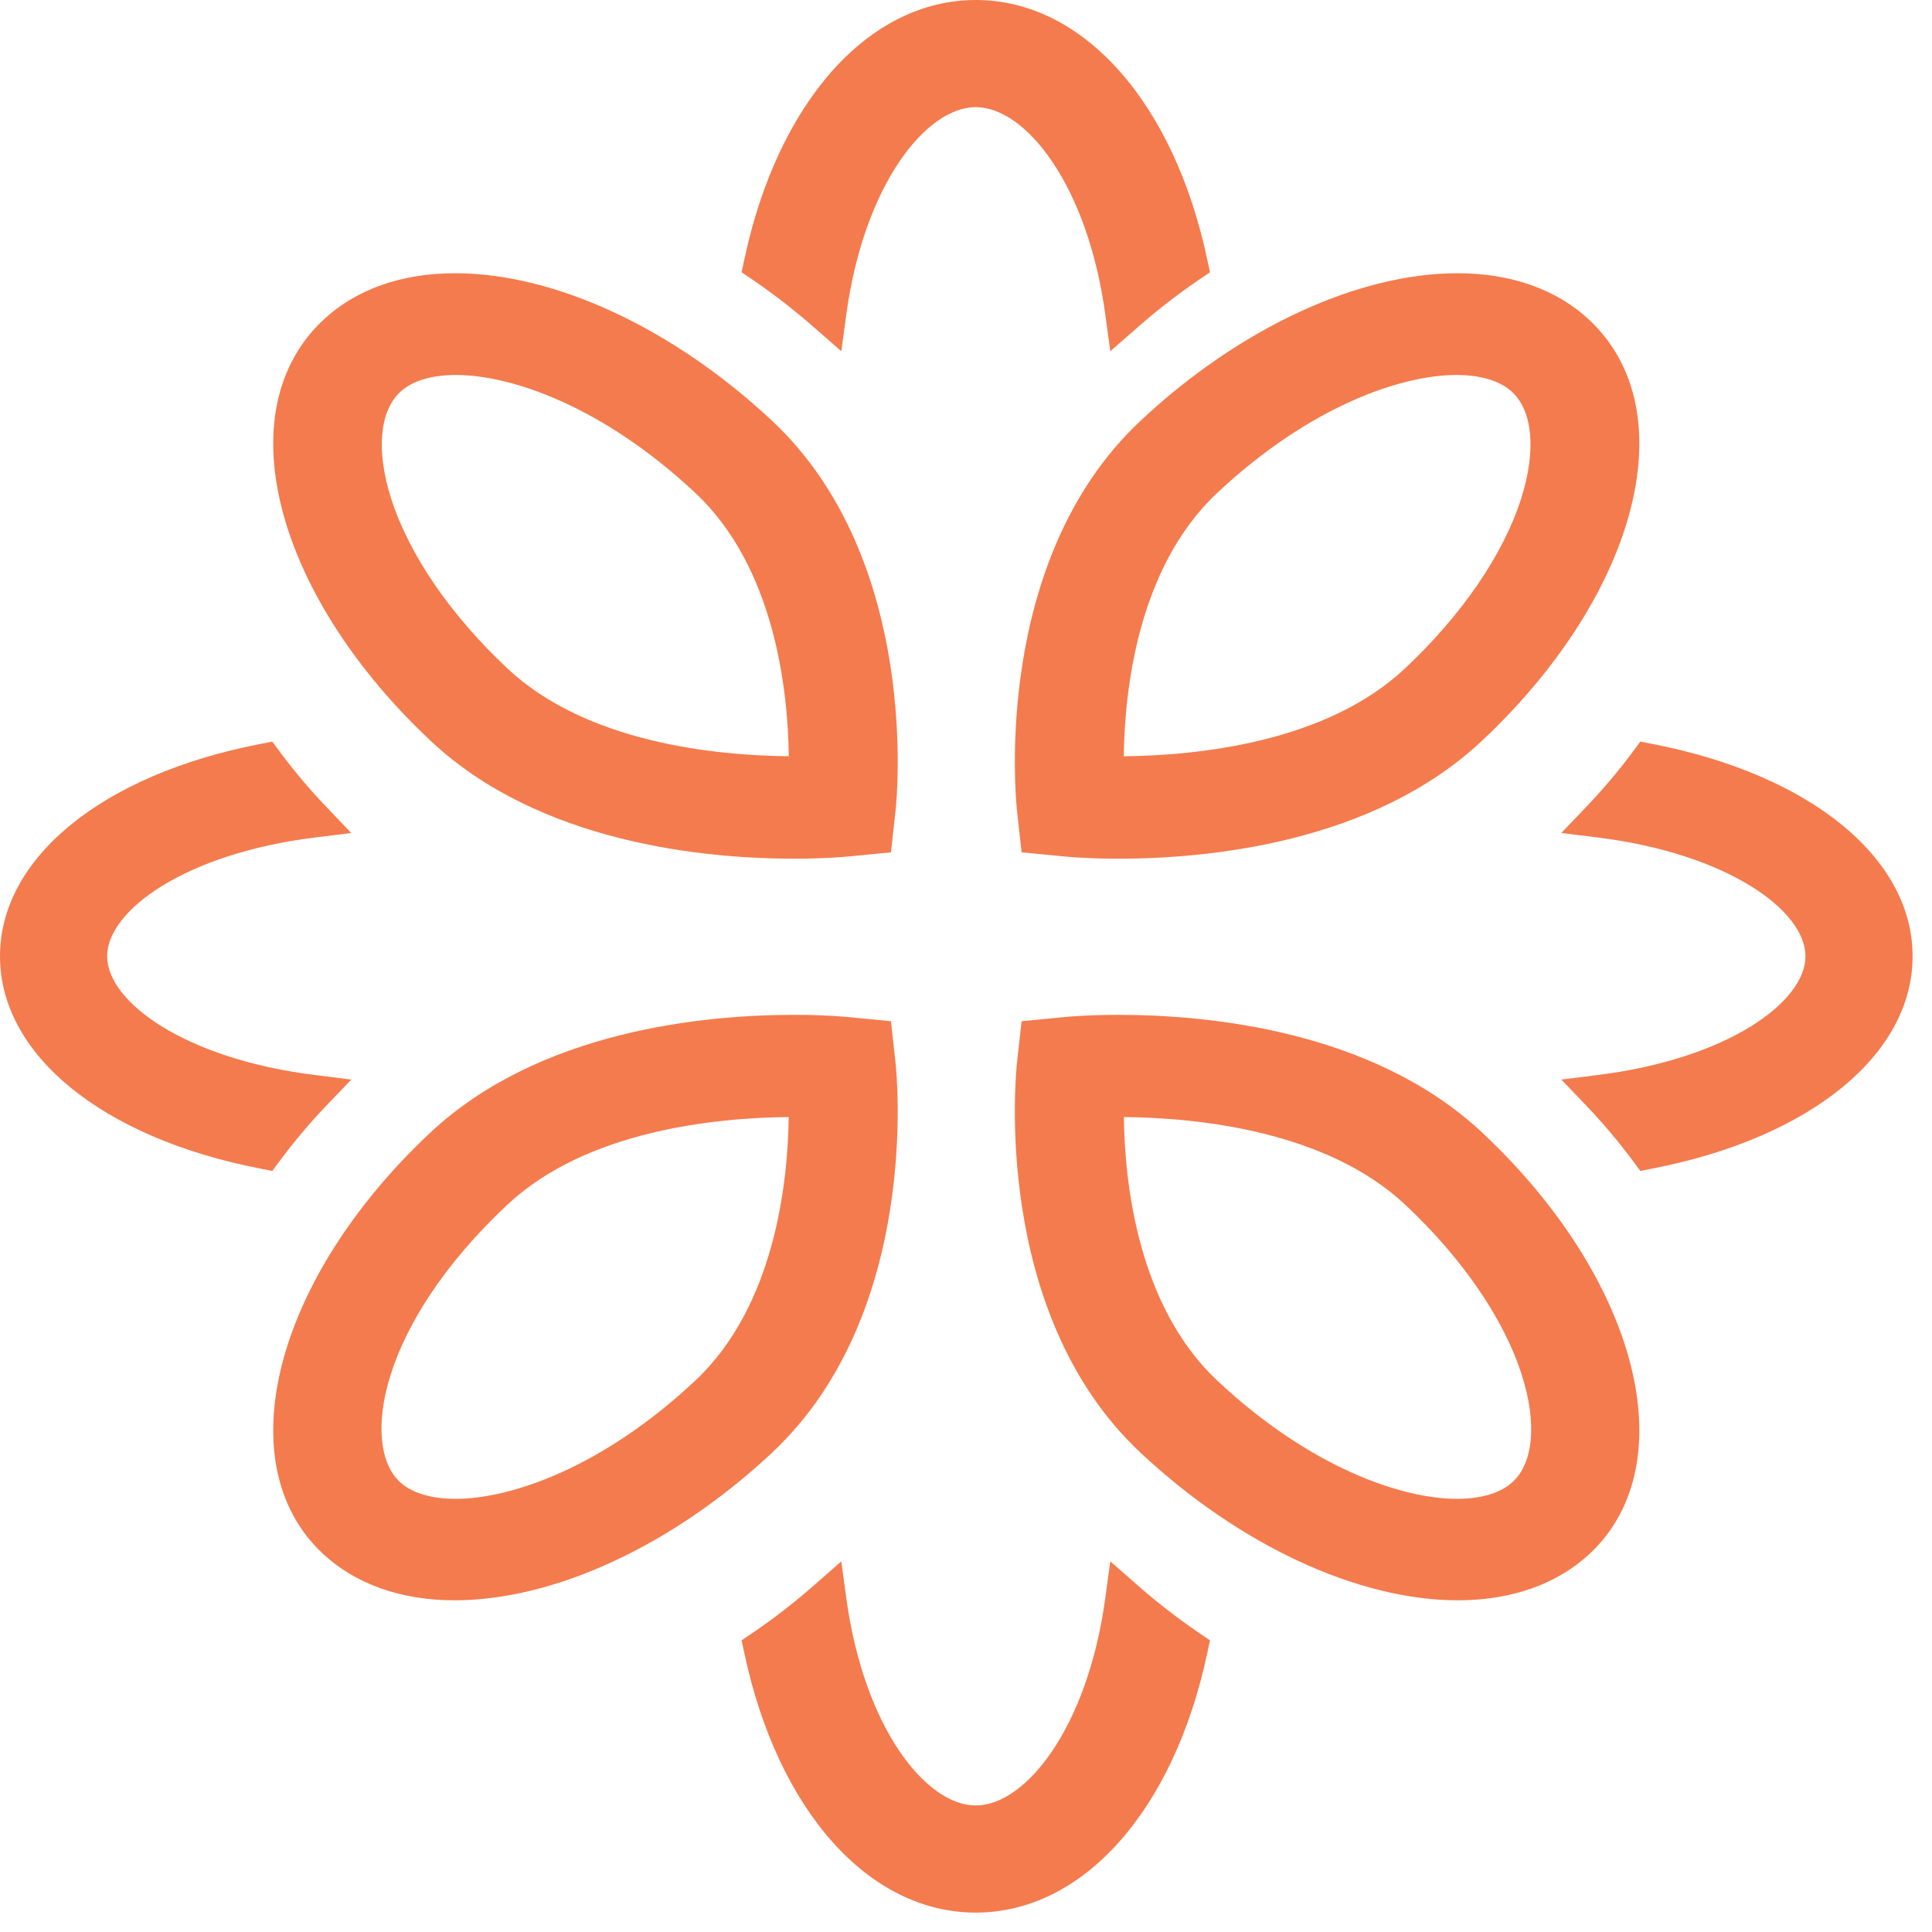
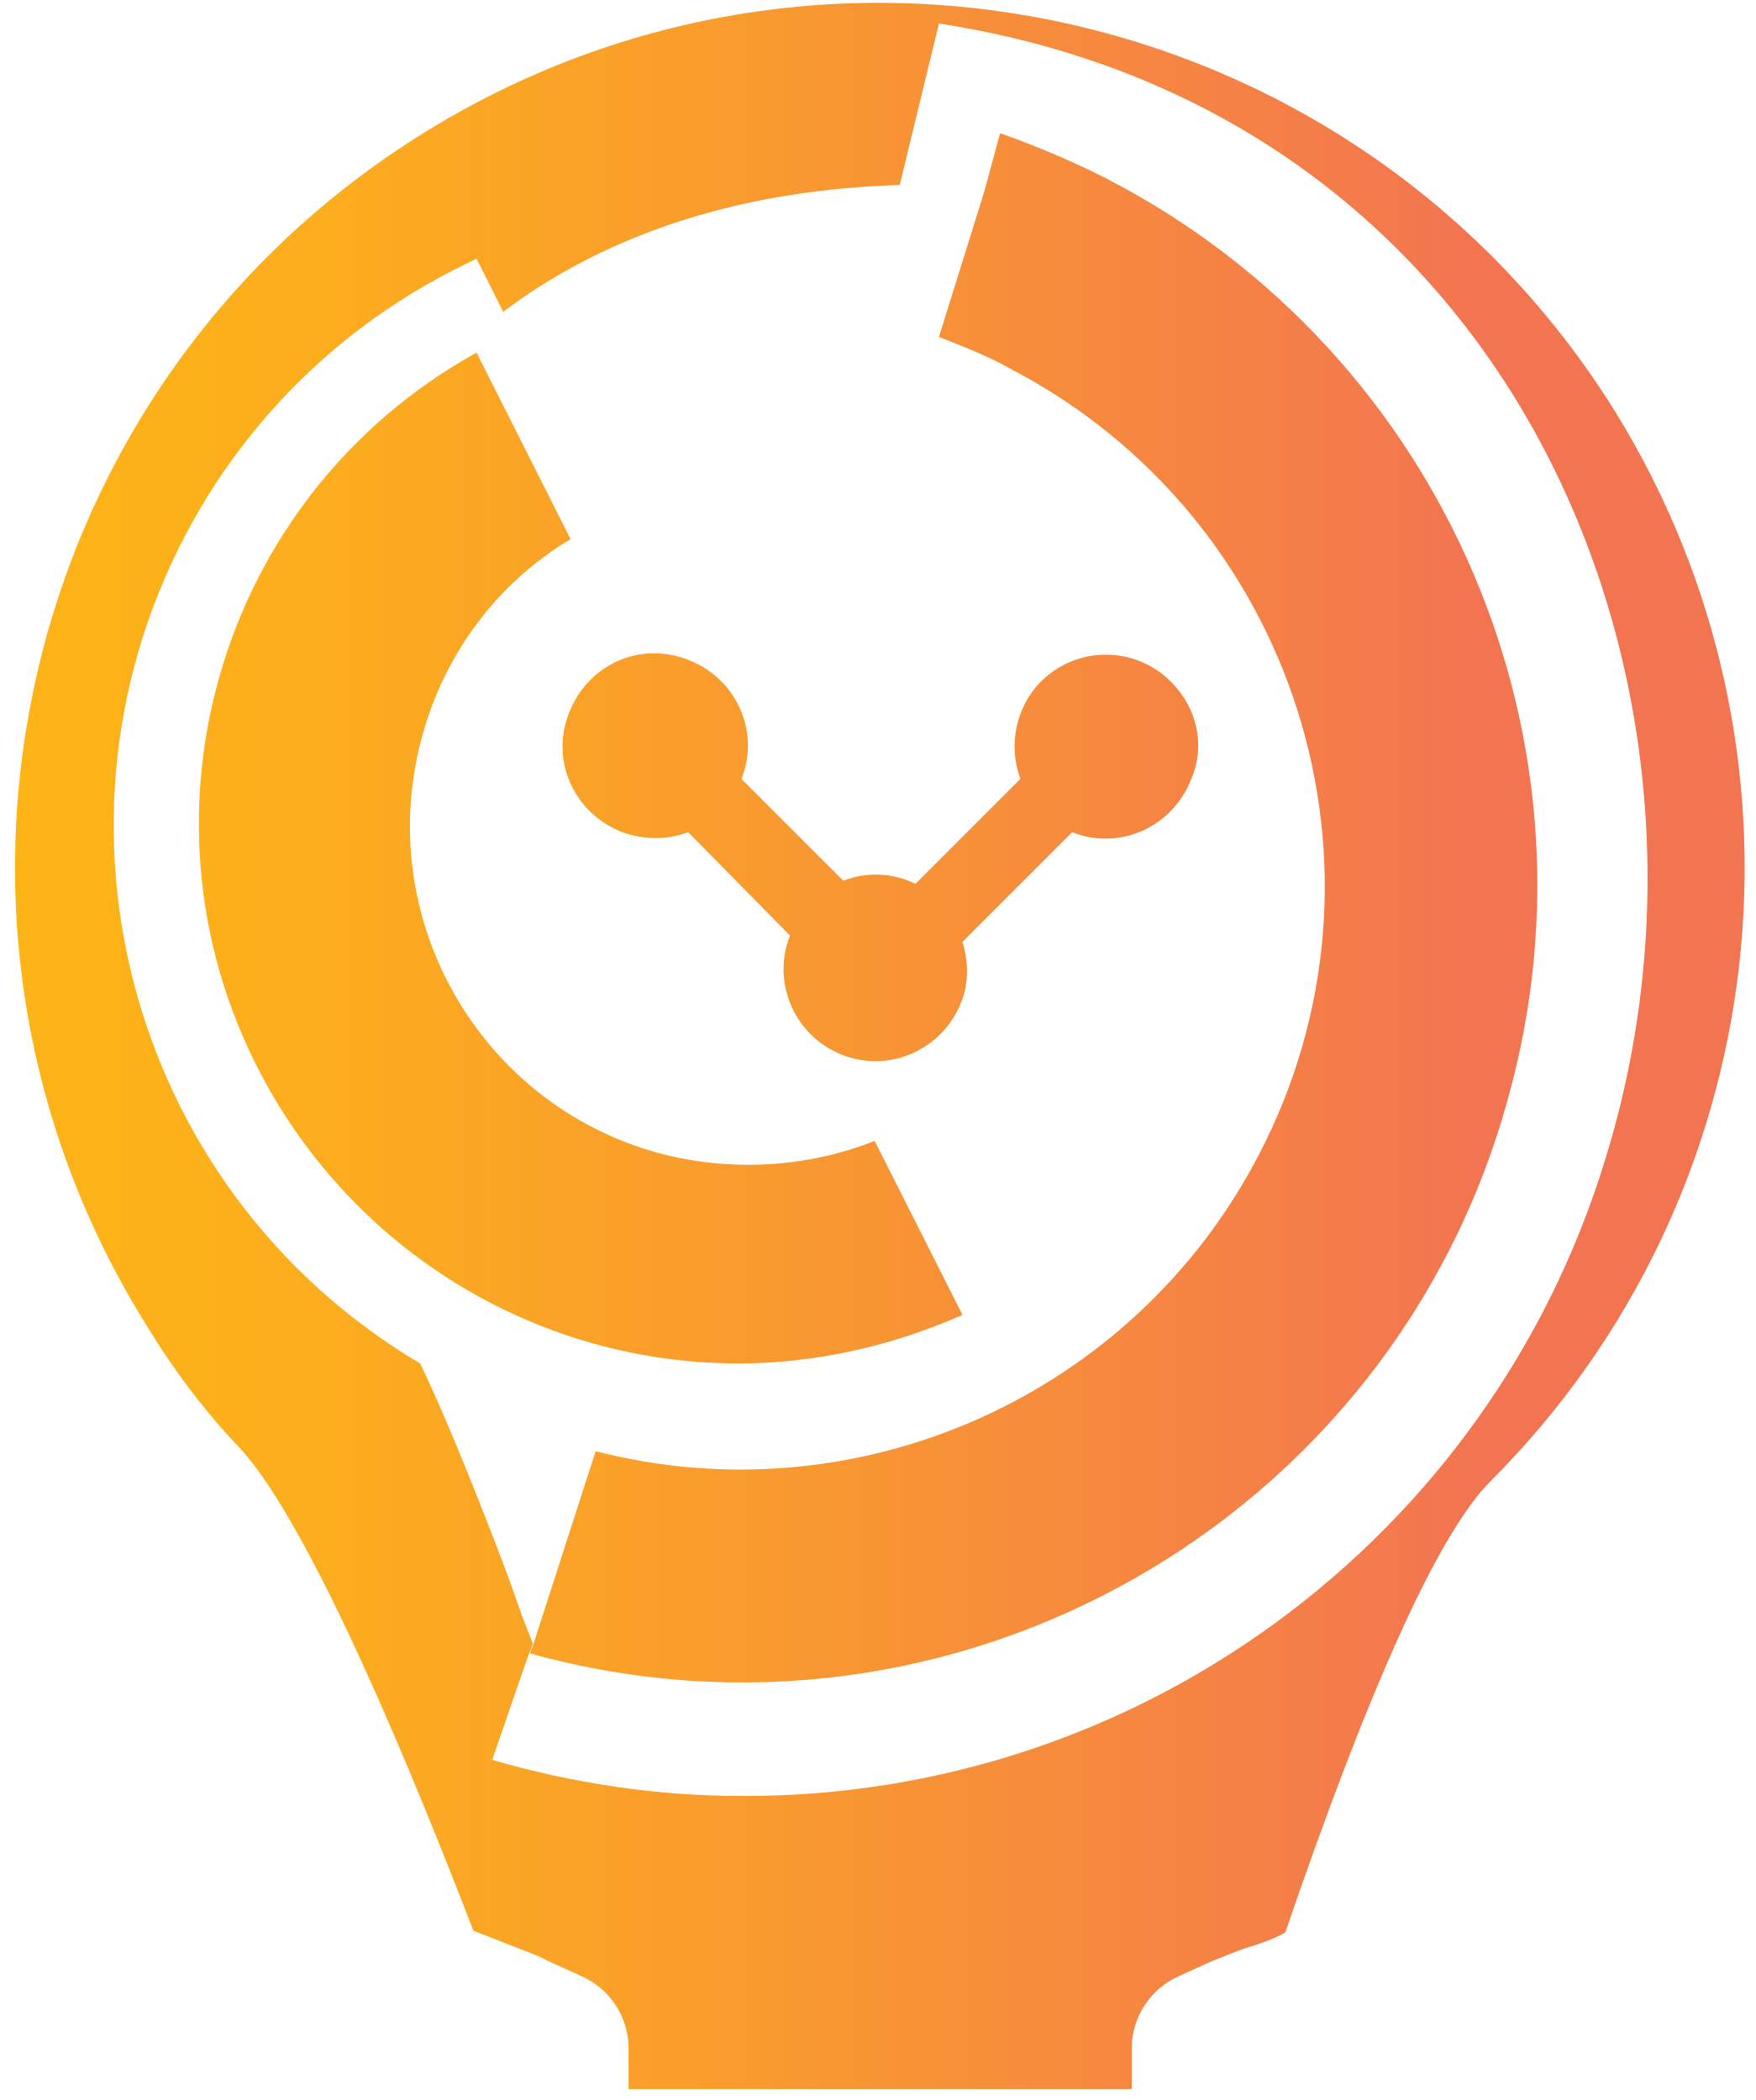
- <svg xmlns="http://www.w3.org/2000/svg" xmlns:xlink="http://www.w3.org/1999/xlink" width="70" height="70" viewBox="0 0 70 70">
+ <svg xmlns="http://www.w3.org/2000/svg" width="112px" height="134px" viewBox="0 0 112 134" version="1.1">
  <defs>
-     <path id="1g0ta" d="M164.531 2714.77c-1.121 0-1.847.069-1.924.076l-1.593.155-.165 1.49c-.04.37-.938 9.073 4.471 14.14 3.577 3.35 7.877 5.351 11.502 5.351 1.945 0 3.599-.586 4.783-1.694 3.47-3.252 1.755-9.952-3.905-15.254-3.96-3.71-9.95-4.264-13.169-4.264zm14.285 16.915c-.434.407-1.137.621-2.032.621-1.987 0-5.309-1.123-8.676-4.28-2.894-2.713-3.36-7.2-3.388-9.554 2.684.027 7.335.497 10.193 3.176 2.08 1.951 3.583 4.148 4.231 6.188.543 1.708.42 3.148-.328 3.85z" />
-     <path id="1g0tb" d="M139.61 2704.848c3.957 3.71 9.943 4.264 13.16 4.264 1.085 0 1.79-.064 1.92-.076l1.591-.154.165-1.492c.042-.368.94-9.07-4.466-14.138-3.575-3.351-7.87-5.352-11.492-5.352-1.944 0-3.596.586-4.778 1.695-1.725 1.617-2.24 4.111-1.447 7.023.76 2.787 2.659 5.71 5.347 8.23zm-1.115-12.642c.433-.406 1.136-.62 2.03-.62 1.985 0 5.304 1.122 8.668 4.274 2.892 2.71 3.358 7.19 3.386 9.541-2.682-.027-7.329-.498-10.183-3.172-2.08-1.948-3.581-4.142-4.228-6.178-.543-1.708-.42-3.144.327-3.845z" />
-     <path id="1g0tc" d="M156.446 2716.492l-.165-1.491-1.59-.154a21.023 21.023 0 0 0-1.926-.077c-3.218 0-9.21.554-13.17 4.264-5.66 5.302-7.374 12.002-3.903 15.254 1.184 1.108 2.837 1.694 4.782 1.694 3.625 0 7.925-2 11.502-5.351 5.41-5.068 4.511-13.772 4.47-14.14zm-3.87 1.98c-.028 2.354-.495 6.84-3.388 9.553-3.368 3.158-6.689 4.281-8.675 4.281-.897 0-1.6-.214-2.033-.62-1.39-1.304-.8-5.629 3.904-10.038 2.857-2.679 7.508-3.15 10.192-3.176z" />
-     <path id="1g0td" d="M160.85 2707.39l.165 1.492 1.59.153c.13.013.835.077 1.921.077 3.216 0 9.203-.554 13.16-4.264 2.688-2.52 4.587-5.443 5.346-8.23.794-2.912.28-5.406-1.445-7.023-1.183-1.109-2.835-1.695-4.778-1.695-3.622 0-7.918 2-11.492 5.352-5.406 5.068-4.508 13.77-4.467 14.137zm3.867-1.989c.028-2.351.494-6.832 3.383-9.54 3.362-3.153 6.679-4.275 8.662-4.275.894 0 1.596.214 2.03.62.746.7.869 2.137.327 3.845-.647 2.036-2.148 4.23-4.225 6.178-2.853 2.674-7.497 3.145-10.177 3.172z" />
-     <path id="1g0te" d="M183.883 2704.958l-.451-.088-.263.356a21.147 21.147 0 0 1-1.71 2.023l-.889.932 1.318.163c4.712.586 7.528 2.648 7.528 4.303 0 1.655-2.816 3.717-7.528 4.303l-1.317.165.89.93a21.297 21.297 0 0 1 1.708 2.024l.263.357.45-.09c5.72-1.112 9.415-4.13 9.415-7.689 0-3.56-3.696-6.577-9.414-7.69" />
-     <path id="1g0tf" d="M133.866 2720.426l.264-.357a20.874 20.874 0 0 1 1.708-2.024l.89-.93-1.318-.165c-4.712-.586-7.528-2.648-7.528-4.303 0-1.655 2.816-3.717 7.528-4.303l1.317-.163-.89-.932a20.872 20.872 0 0 1-1.707-2.023l-.264-.356-.45.088c-5.72 1.111-9.416 4.13-9.416 7.69 0 3.558 3.696 6.576 9.415 7.689l.451.089" />
-     <path id="1g0tg" d="M165.244 2735.461l-1.016-.891-.179 1.318c-.639 4.712-2.888 7.528-4.695 7.528-1.805 0-4.054-2.816-4.693-7.528l-.179-1.316-1.015.889a22.905 22.905 0 0 1-2.208 1.708l-.389.263.096.45c1.213 5.72 4.506 9.415 8.388 9.415 3.884 0 7.177-3.695 8.39-9.415l.096-.45-.389-.263a22.843 22.843 0 0 1-2.207-1.708" />
-     <path id="1g0th" d="M153.467 2689.838l1.015.888.179-1.316c.639-4.712 2.888-7.528 4.693-7.528 1.807 0 4.056 2.816 4.695 7.528l.179 1.317 1.016-.89a22.675 22.675 0 0 1 2.207-1.708l.389-.263-.096-.451c-1.213-5.72-4.506-9.415-8.39-9.415-3.882 0-7.176 3.696-8.388 9.415l-.096.451.389.263c.752.51 1.495 1.086 2.208 1.709" />
+     <linearGradient x1="-94.239%" y1="50.209%" x2="184.404%" y2="50.209%" id="linearGradient-1">
+       <stop stop-color="#FDB515" offset="0%" />
+       <stop stop-color="#FCAD1D" offset="20%" />
+       <stop stop-color="#F89632" offset="50%" />
+       <stop stop-color="#F37451" offset="86%" />
+     </linearGradient>
+     <linearGradient x1="-30.827%" y1="49.984%" x2="201.142%" y2="49.984%" id="linearGradient-2">
+       <stop stop-color="#FDB515" offset="0%" />
+       <stop stop-color="#FCAD1D" offset="20%" />
+       <stop stop-color="#F89632" offset="50%" />
+       <stop stop-color="#F37451" offset="86%" />
+     </linearGradient>
+     <linearGradient x1="-56.213%" y1="49.957%" x2="119.597%" y2="49.957%" id="linearGradient-3">
+       <stop stop-color="#FDB515" offset="0%" />
+       <stop stop-color="#FCAD1D" offset="20%" />
+       <stop stop-color="#F89632" offset="50%" />
+       <stop stop-color="#F37451" offset="86%" />
+     </linearGradient>
+     <linearGradient x1="-2.98%" y1="50.016%" x2="99.428%" y2="50.016%" id="linearGradient-4">
+       <stop stop-color="#FDB515" offset="0%" />
+       <stop stop-color="#FCAD1D" offset="20%" />
+       <stop stop-color="#F89632" offset="50%" />
+       <stop stop-color="#F37451" offset="86%" />
+     </linearGradient>
  </defs>
-   <g>
-     <g transform="translate(-124 -2678)">
-       <g>
-         <use fill="#f47b4d" xlink:href="#1g0ta" />
-       </g>
-       <g>
-         <use fill="#f47b4d" xlink:href="#1g0tb" />
-       </g>
-       <g>
-         <use fill="#f47b4d" xlink:href="#1g0tc" />
-       </g>
-       <g>
-         <use fill="#f47b4d" xlink:href="#1g0td" />
-       </g>
-       <g>
-         <use fill="#f47b4d" xlink:href="#1g0te" />
-       </g>
-       <g>
-         <use fill="#f47b4d" xlink:href="#1g0tf" />
-       </g>
-       <g>
-         <use fill="#f47b4d" xlink:href="#1g0tg" />
-       </g>
-       <g>
-         <use fill="#f47b4d" xlink:href="#1g0th" />
+   <g id="Page-1" stroke="none" stroke-width="1" fill="none" fill-rule="evenodd">
+     <g id="Artboard" fill-rule="nonzero">
+       <g id="logo-footer">
+         <path d="M74.7,43.5 C72.4,41.2 68.7,41.2 66.4,43.5 C64.8,45.1 64.3,47.6 65.1,49.7 L58.4,56.4 C57,55.7 55.3,55.6 53.8,56.2 L47.3,49.7 C48.5,46.7 47,43.3 43.9,42.1 C40.8,40.9 37.5,42.4 36.3,45.5 C35.1,48.5 36.6,51.9 39.7,53.1 C41.1,53.6 42.6,53.6 43.9,53.1 L50.4,59.7 C49.2,62.7 50.7,66.1 53.7,67.3 C56.7,68.5 60.1,67 61.3,64 C61.8,62.8 61.8,61.4 61.4,60.1 L68.4,53.1 C71.4,54.3 74.8,52.8 76,49.7 C76.9,47.6 76.4,45.2 74.7,43.5 L74.7,43.5 Z" id="Shape" fill="url(#linearGradient-1)" />
+         <path d="M42.1,73.6 C30.6,70.5 23.8,58.6 26.9,47.1 C28.3,41.8 31.7,37.2 36.4,34.4 L30.4,22.5 C13.8,31.7 7.8,52.6 17,69.2 C23.1,80.2 34.6,87 47.1,87 L47.1,87 C52,87 56.9,85.9 61.4,83.9 L55.8,72.8 C51.5,74.5 46.7,74.8 42.1,73.6 Z" id="Shape" fill="url(#linearGradient-2)" />
+         <path d="M69.6,10.9 C67.7,10 65.8,9.2 63.8,8.5 L62.8,12.2 L59.9,21.5 C61.4,22.1 63,22.7 64.4,23.5 C82.7,33 89.8,55.5 80.3,73.7 C72.3,89.1 54.7,96.9 38,92.6 L34,105 L33.8,105.5 C60.8,113 88.8,97.1 96.2,70.1 C102.8,46.5 91.5,21.6 69.6,10.9 Z" id="Shape" fill="url(#linearGradient-3)" />
+         <path d="M103,26.2 C86.9,0.4 52.9,-7.6 27,8.5 C1.1,24.6 -6.8,58.6 9.3,84.5 C11,87.3 13,90 15.3,92.4 C19.9,97.4 26.5,113.6 30.2,123.2 C30.7,123.4 31.5,123.7 32.5,124.1 C33.5,124.5 34.4,124.8 34.9,125.1 L37.1,126.1 C38.9,126.9 40.1,128.7 40.1,130.7 L40.1,133.3 L72.2,133.3 L72.2,130.7 C72.2,128.7 73.4,126.9 75.2,126.1 L77.4,125.1 C78,124.9 78.8,124.5 79.8,124.2 C80.8,123.9 81.5,123.6 82,123.3 C87.4,107.5 91.8,97.8 95.1,94.5 C113.3,76.3 116.5,48 103,26.2 L103,26.2 Z M47.3,114.6 C41.9,114.6 36.6,113.8 31.4,112.3 L33.5,106.2 L33.8,105.4 L34,104.9 L33.3,103.1 L32.7,101.4 C32.7,101.3 29.1,91.7 26.8,87 C7.9,75.8 1.6,51.4 12.8,32.4 C16.7,25.8 22.4,20.5 29.2,17.1 L30.4,16.5 L32.1,19.9 C32.9,19.3 33.6,18.8 34.4,18.3 C42.4,13.2 51.2,12 57.4,11.8 L59.9,1.5 C96.9,7.2 111.7,44.1 102.4,74 C95,98.2 72.6,114.7 47.3,114.6 Z" id="Shape" fill="url(#linearGradient-4)" />
      </g>
    </g>
  </g>
</svg>
